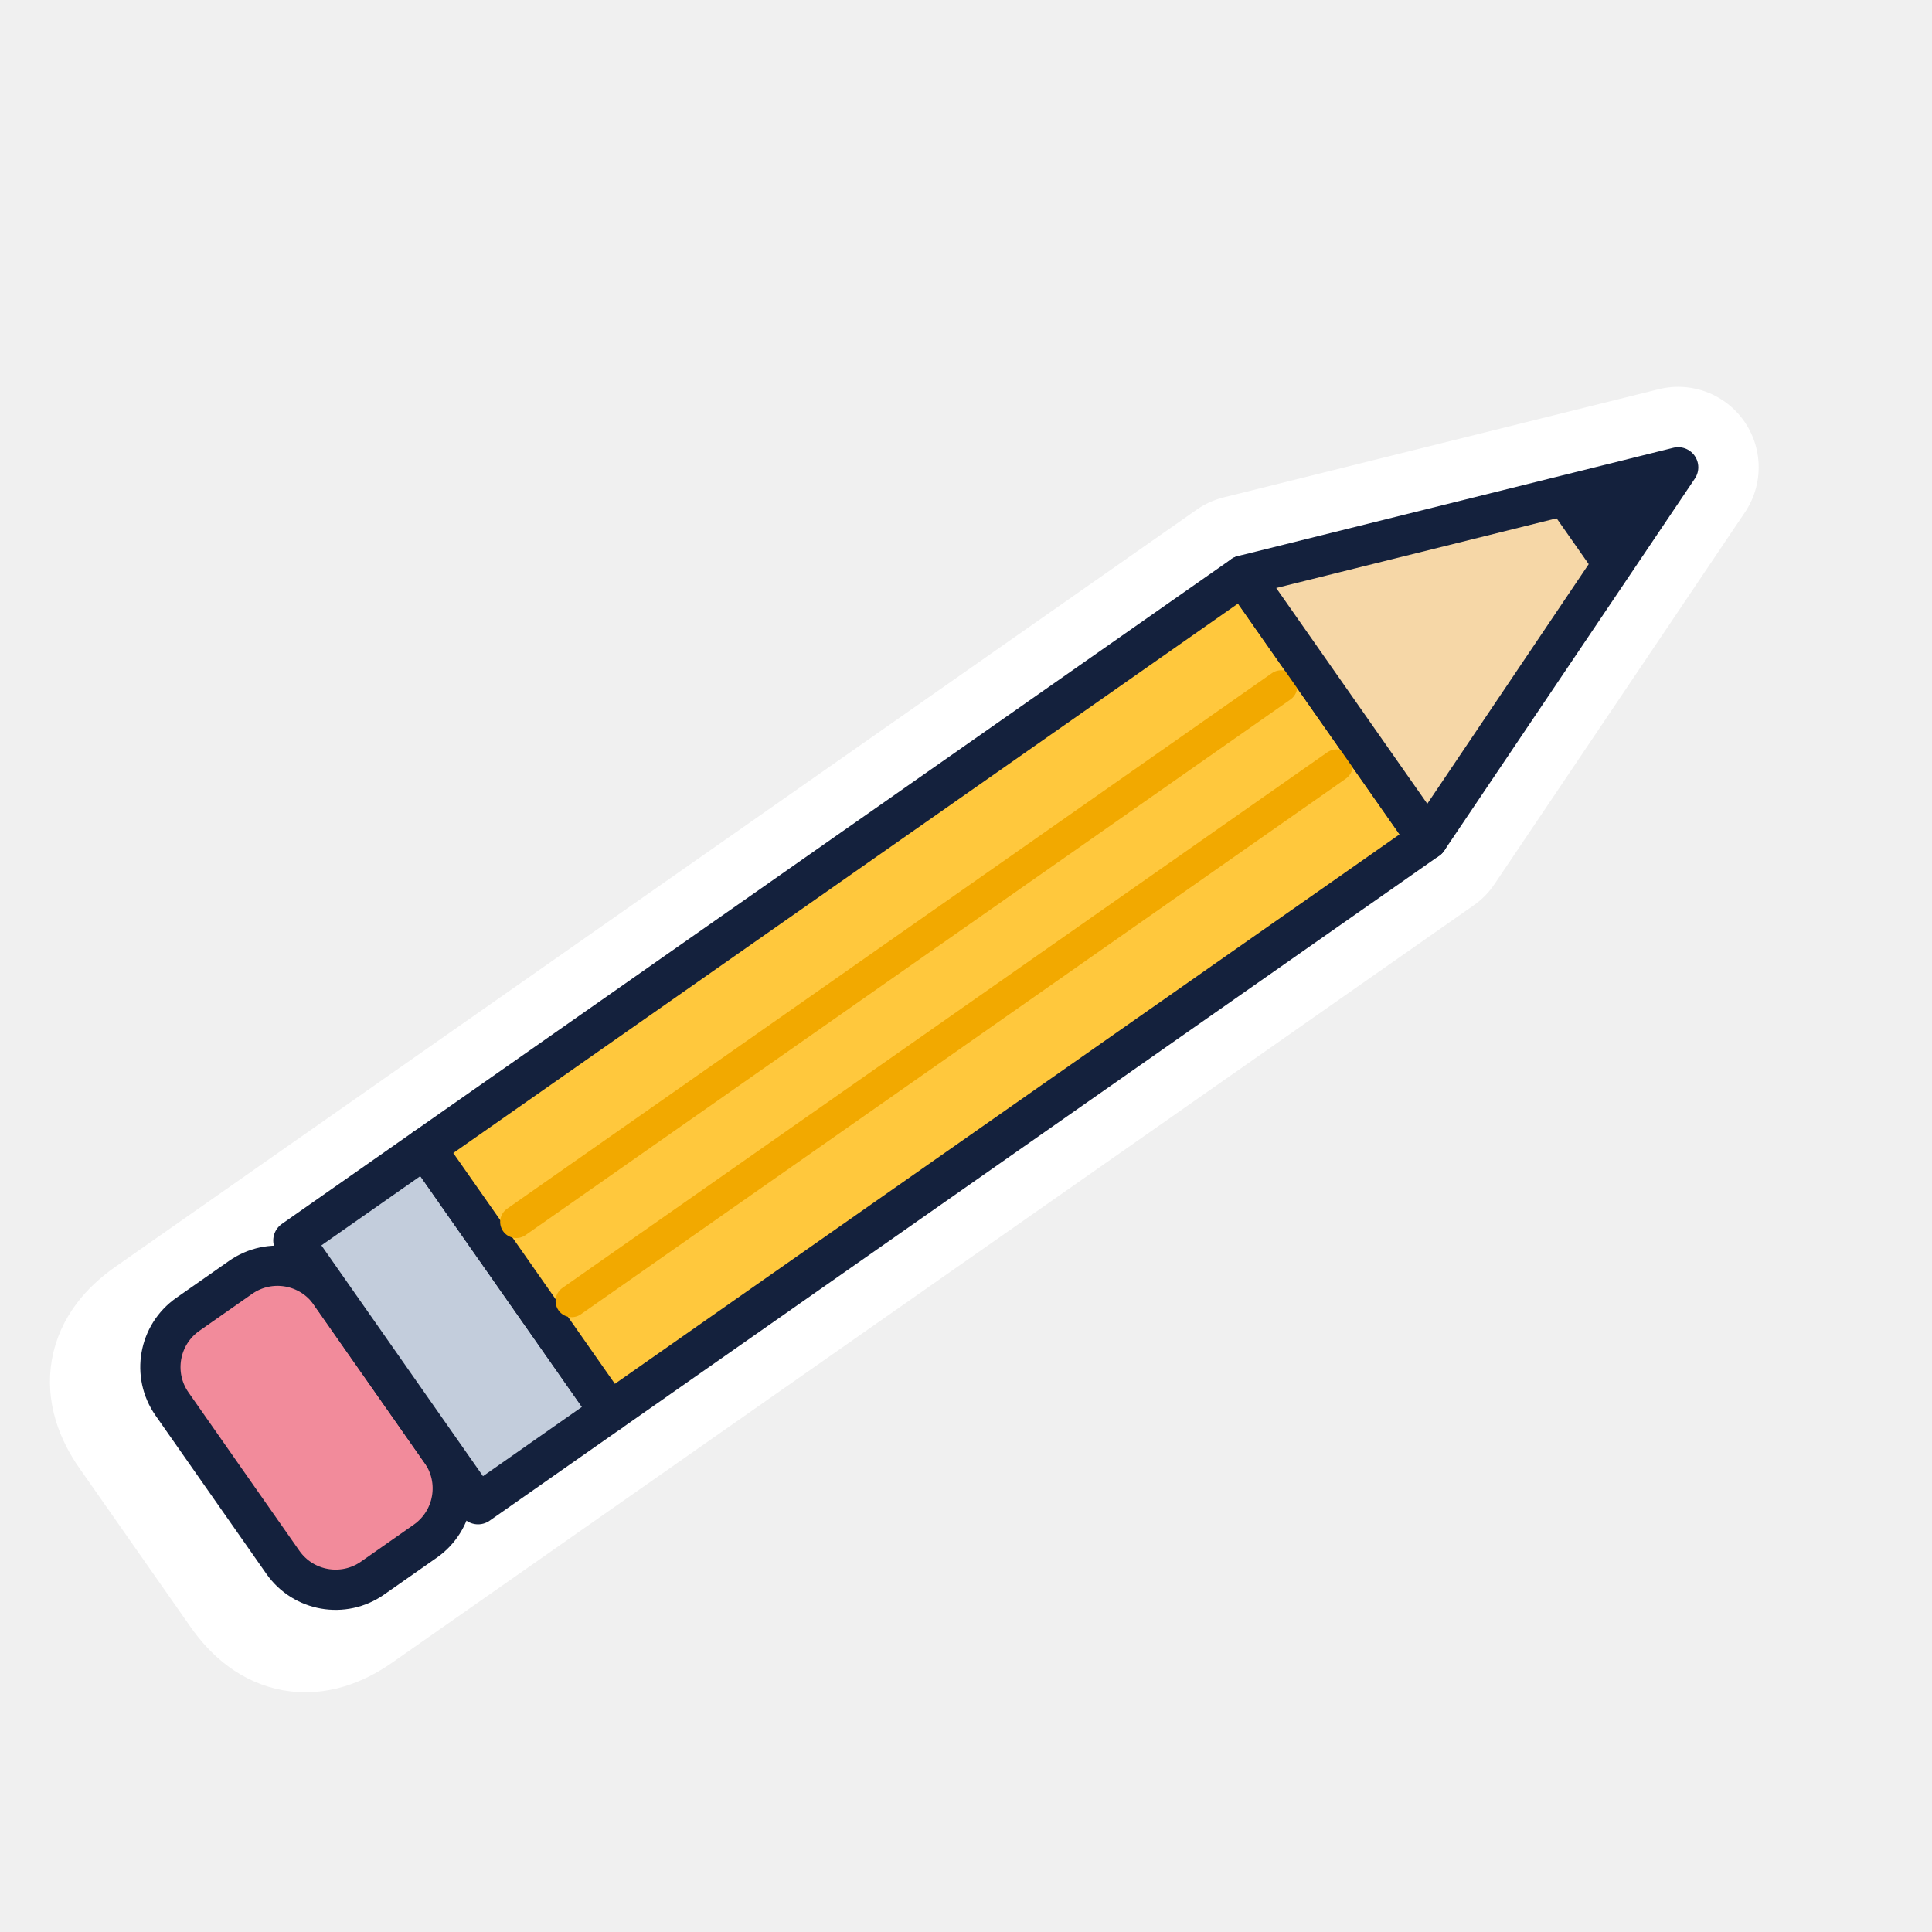
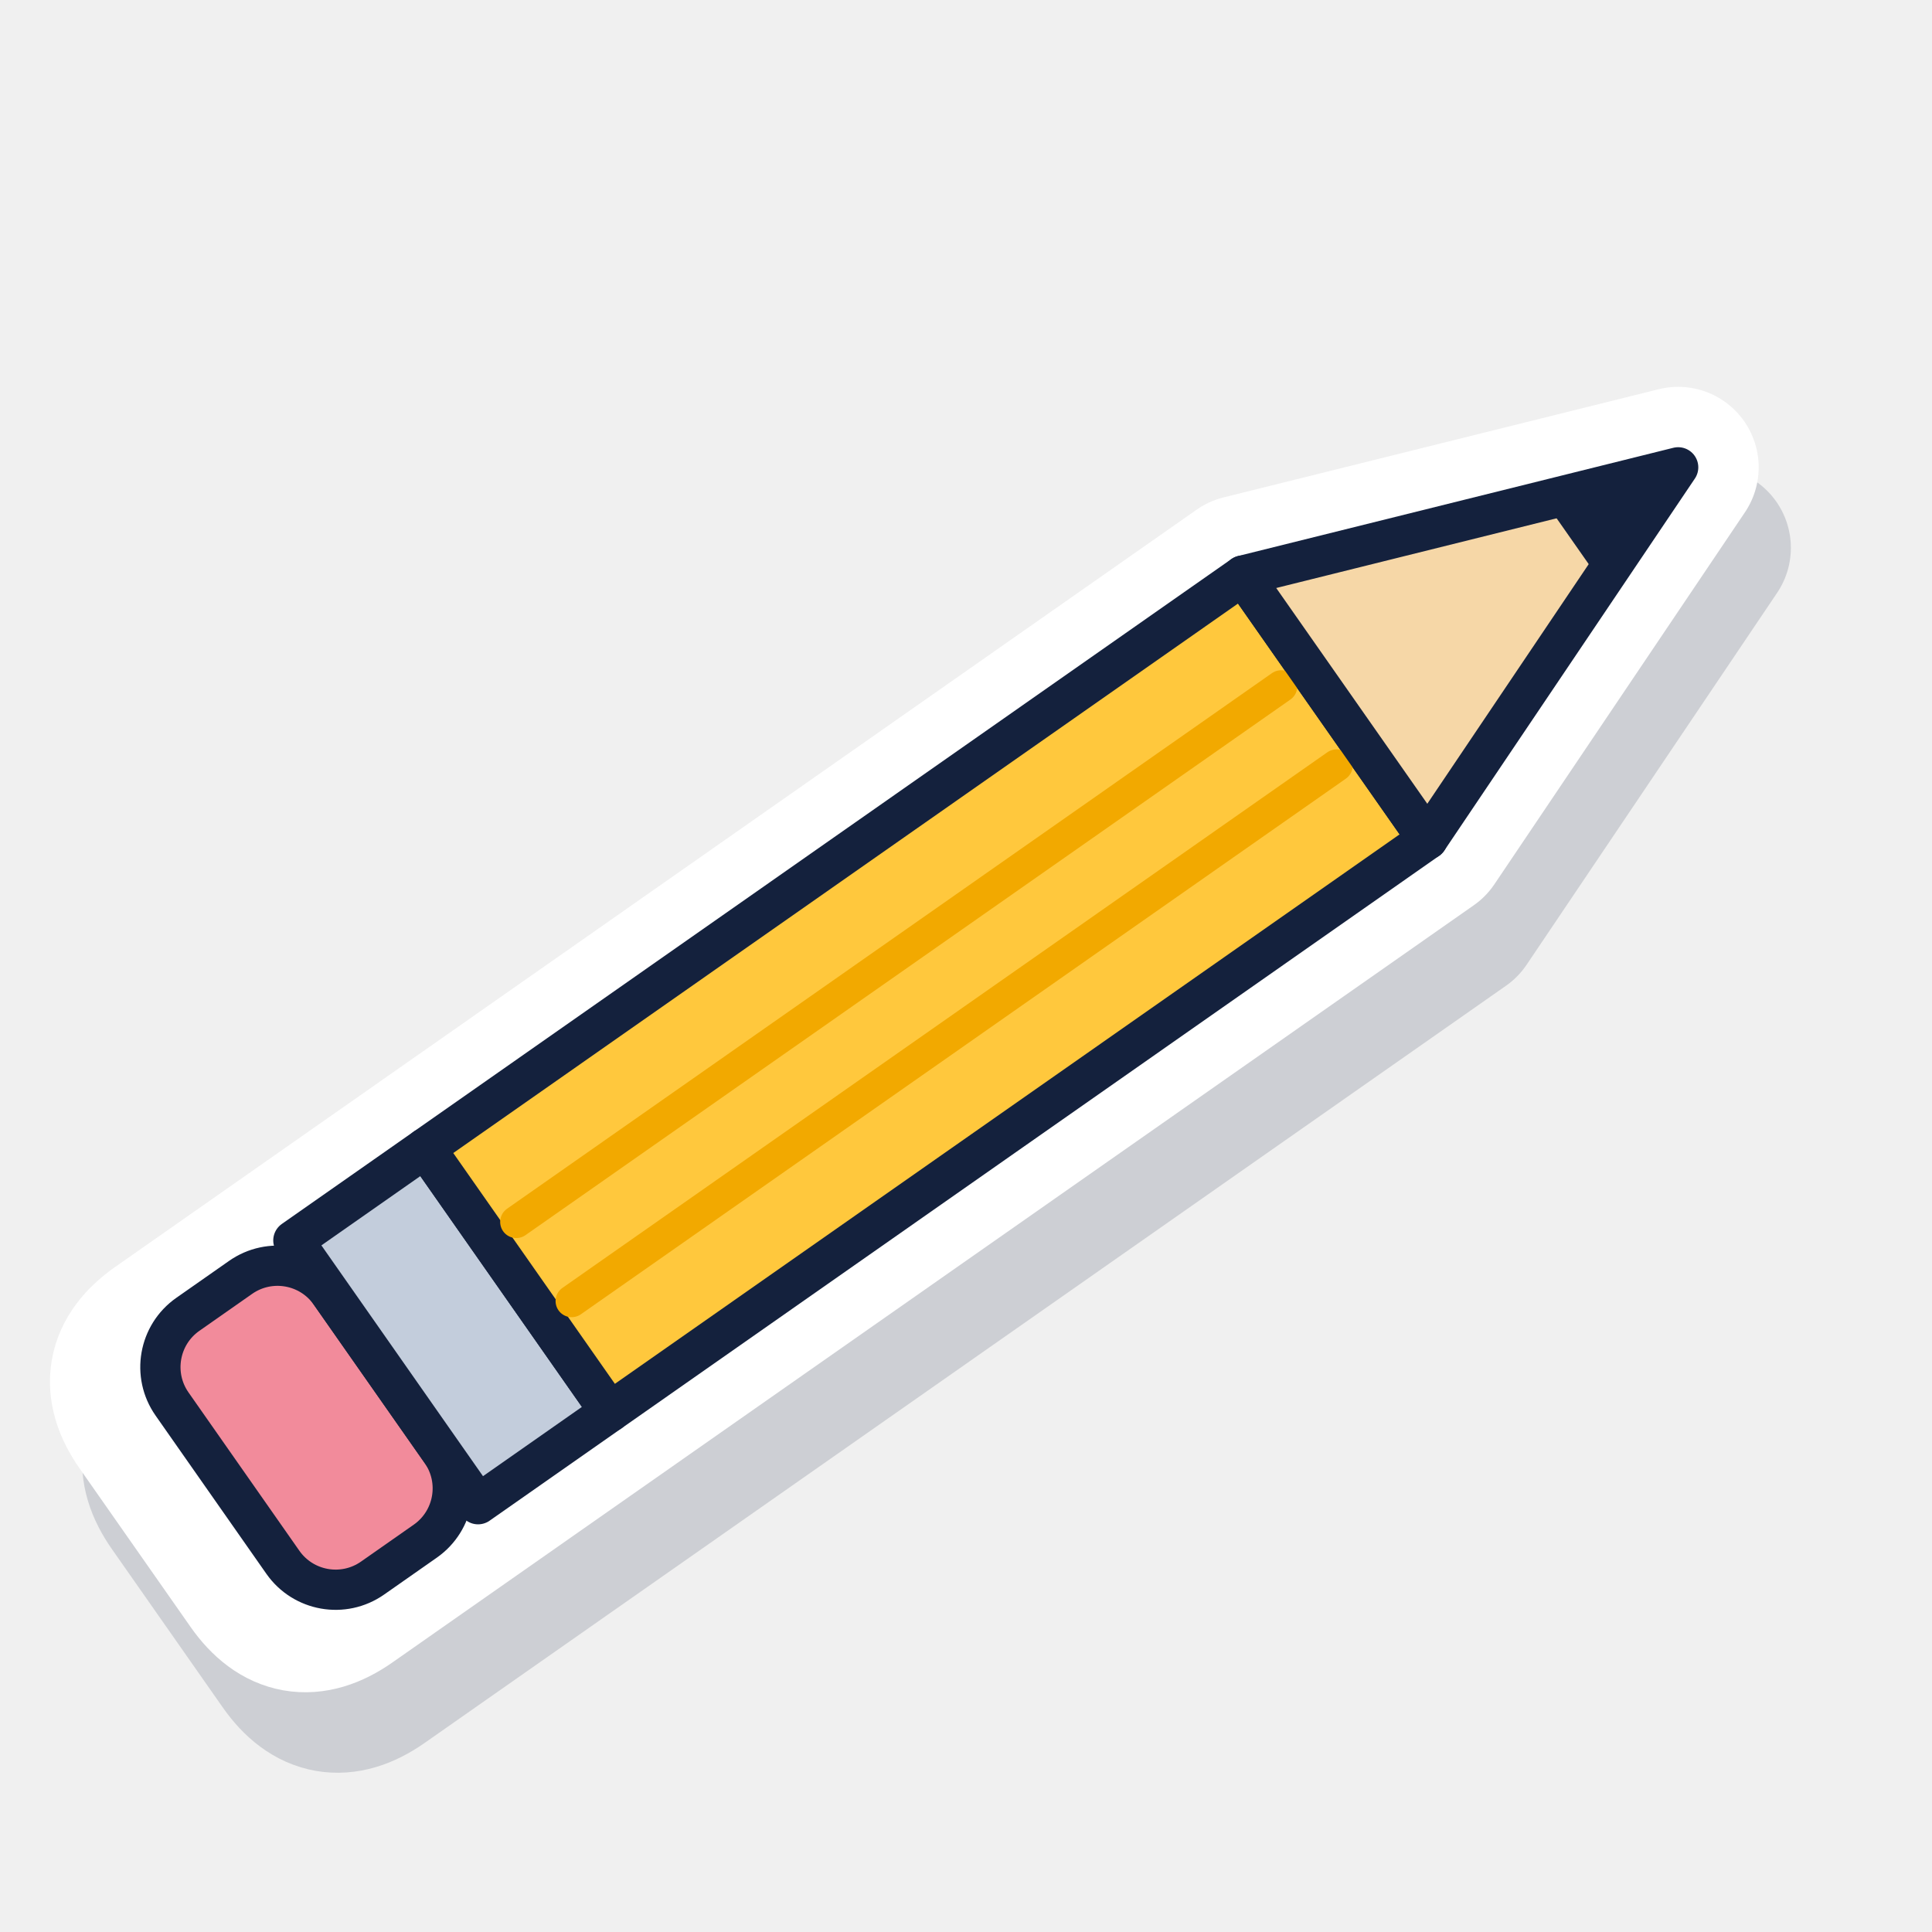
<svg xmlns="http://www.w3.org/2000/svg" viewBox="0 0 120 120">
+   <g transform="translate(2 5)" opacity=".16">
+     <path transform="rotate(-35 60 60)" d="M6 50H88L114 60L88 70H6Q2 70 2 66V54Q2 50 6 50Z" fill="#14213d" stroke="#14213d" stroke-width="10" stroke-linejoin="round" />
+   </g>
  <g transform="rotate(-35 60 60)" stroke-linejoin="round" stroke-linecap="round">
    <path d="M6 50H88L114 60L88 70H6Q2 70 2 66V54Q2 50 6 50Z" fill="#fff" stroke="#fff" stroke-width="10" />
    <rect x="4" y="50" width="12" height="20" rx="4" fill="#f28b9b" stroke="#14213d" stroke-width="2.5" />
    <rect x="16" y="50" width="10" height="20" fill="#c3cddc" stroke="#14213d" stroke-width="2.5" />
    <rect x="26" y="50" width="62" height="20" fill="#ffc83d" stroke="#14213d" stroke-width="2.5" />
    <path d="M28 57H86M28 63H86" stroke="#f2a900" stroke-width="2" />
    <path d="M88 50L114 60L88 70Z" fill="#f6d7a7" stroke="#14213d" stroke-width="2.5" />
    <path d="M106 57L114 60L106 63Z" fill="#14213d" />
  </g>
</svg>
